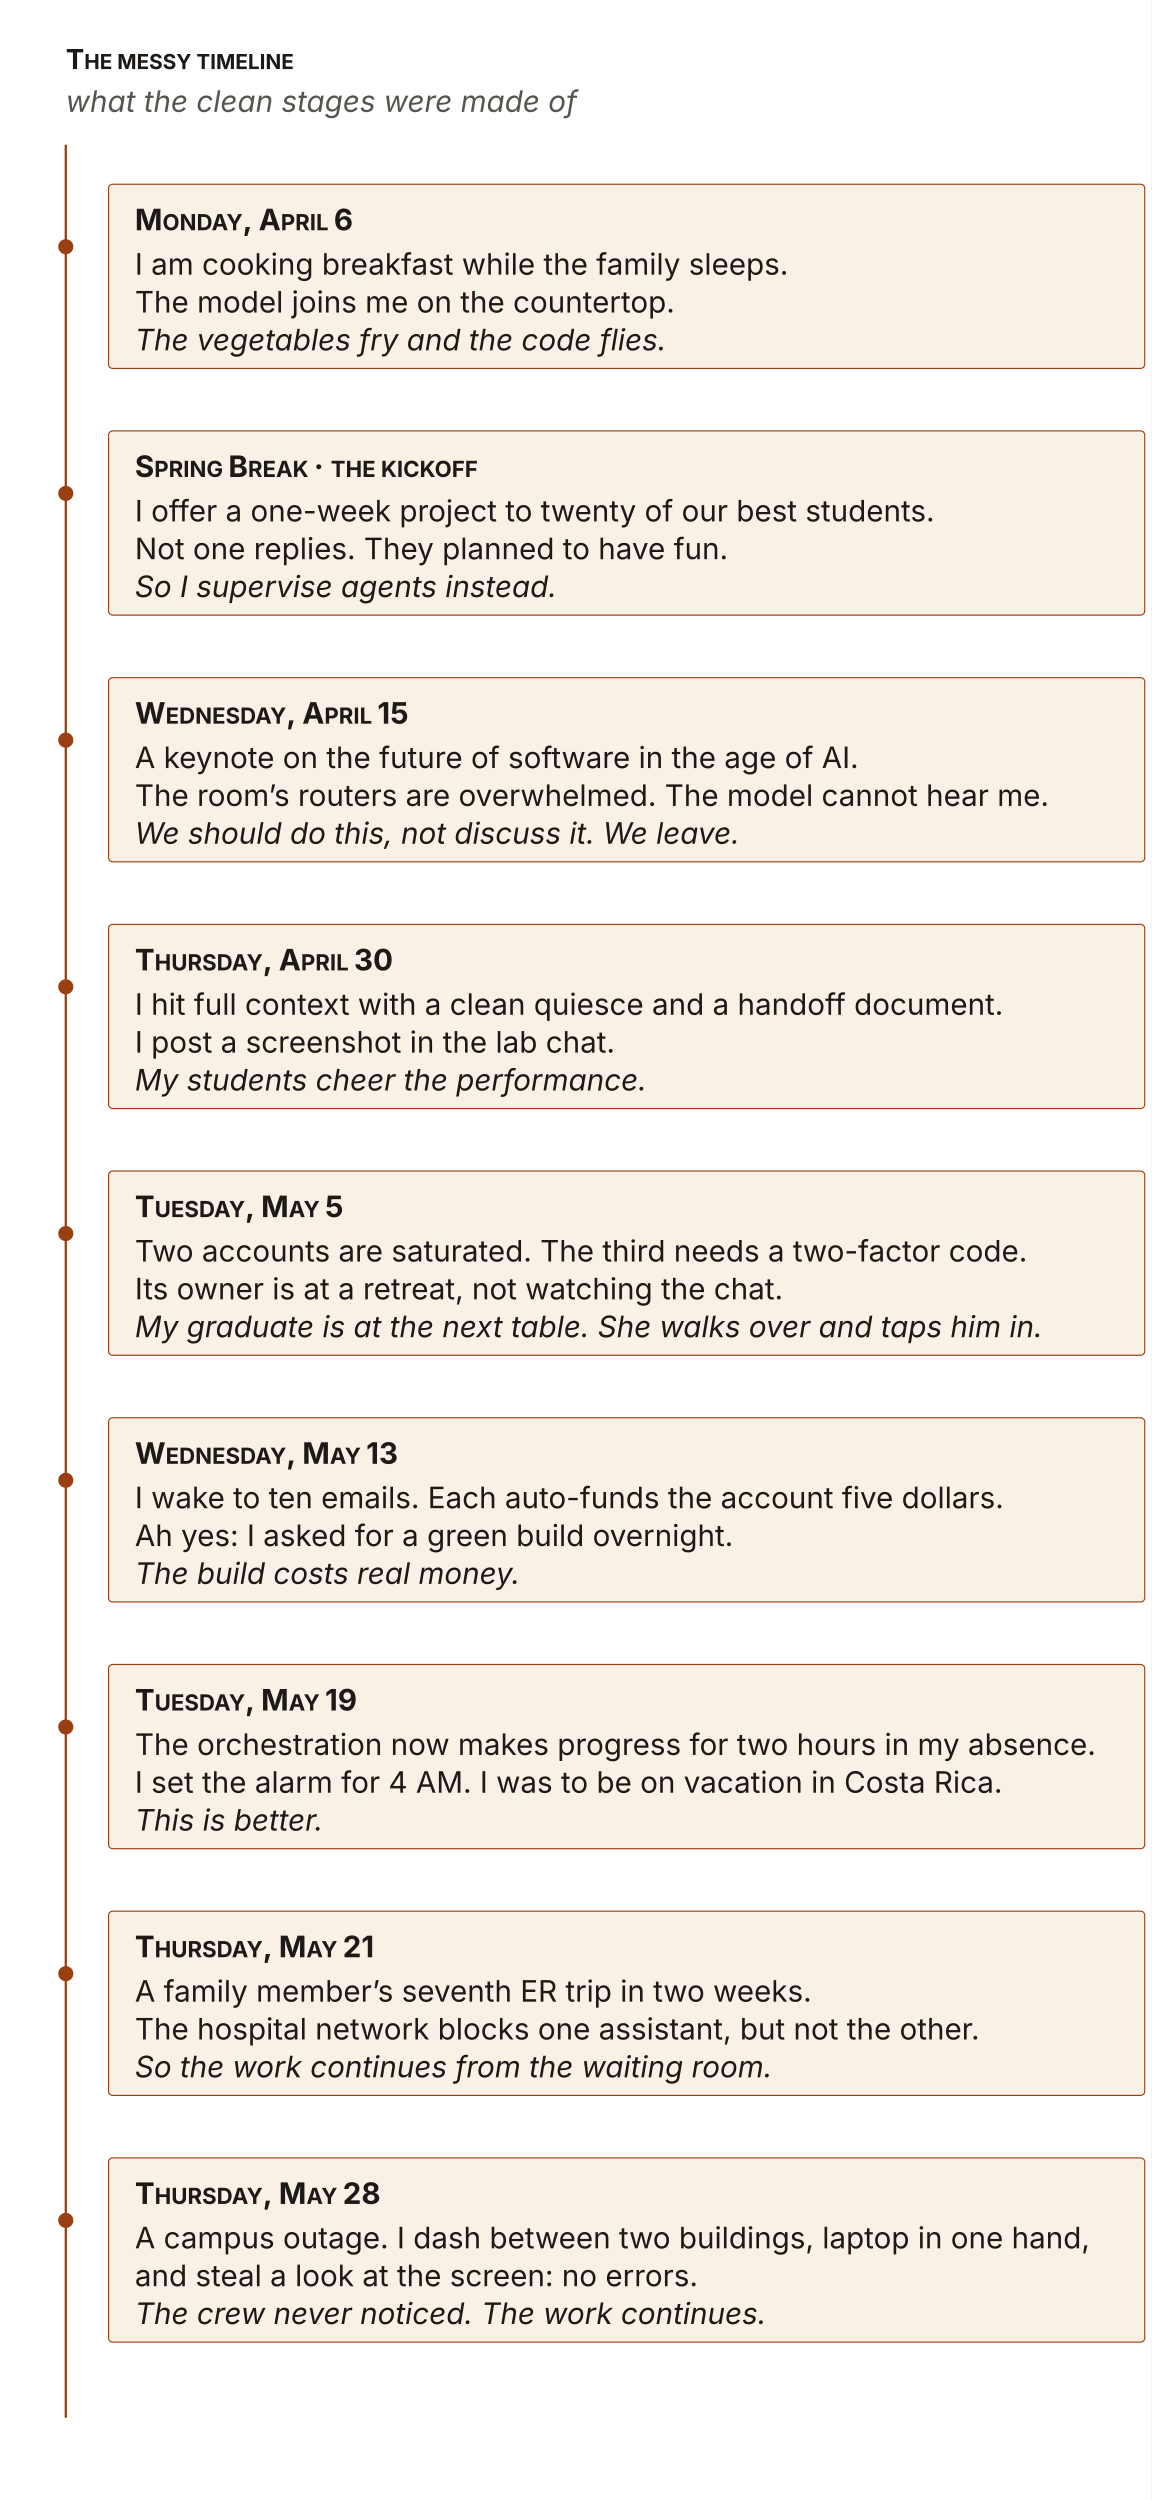
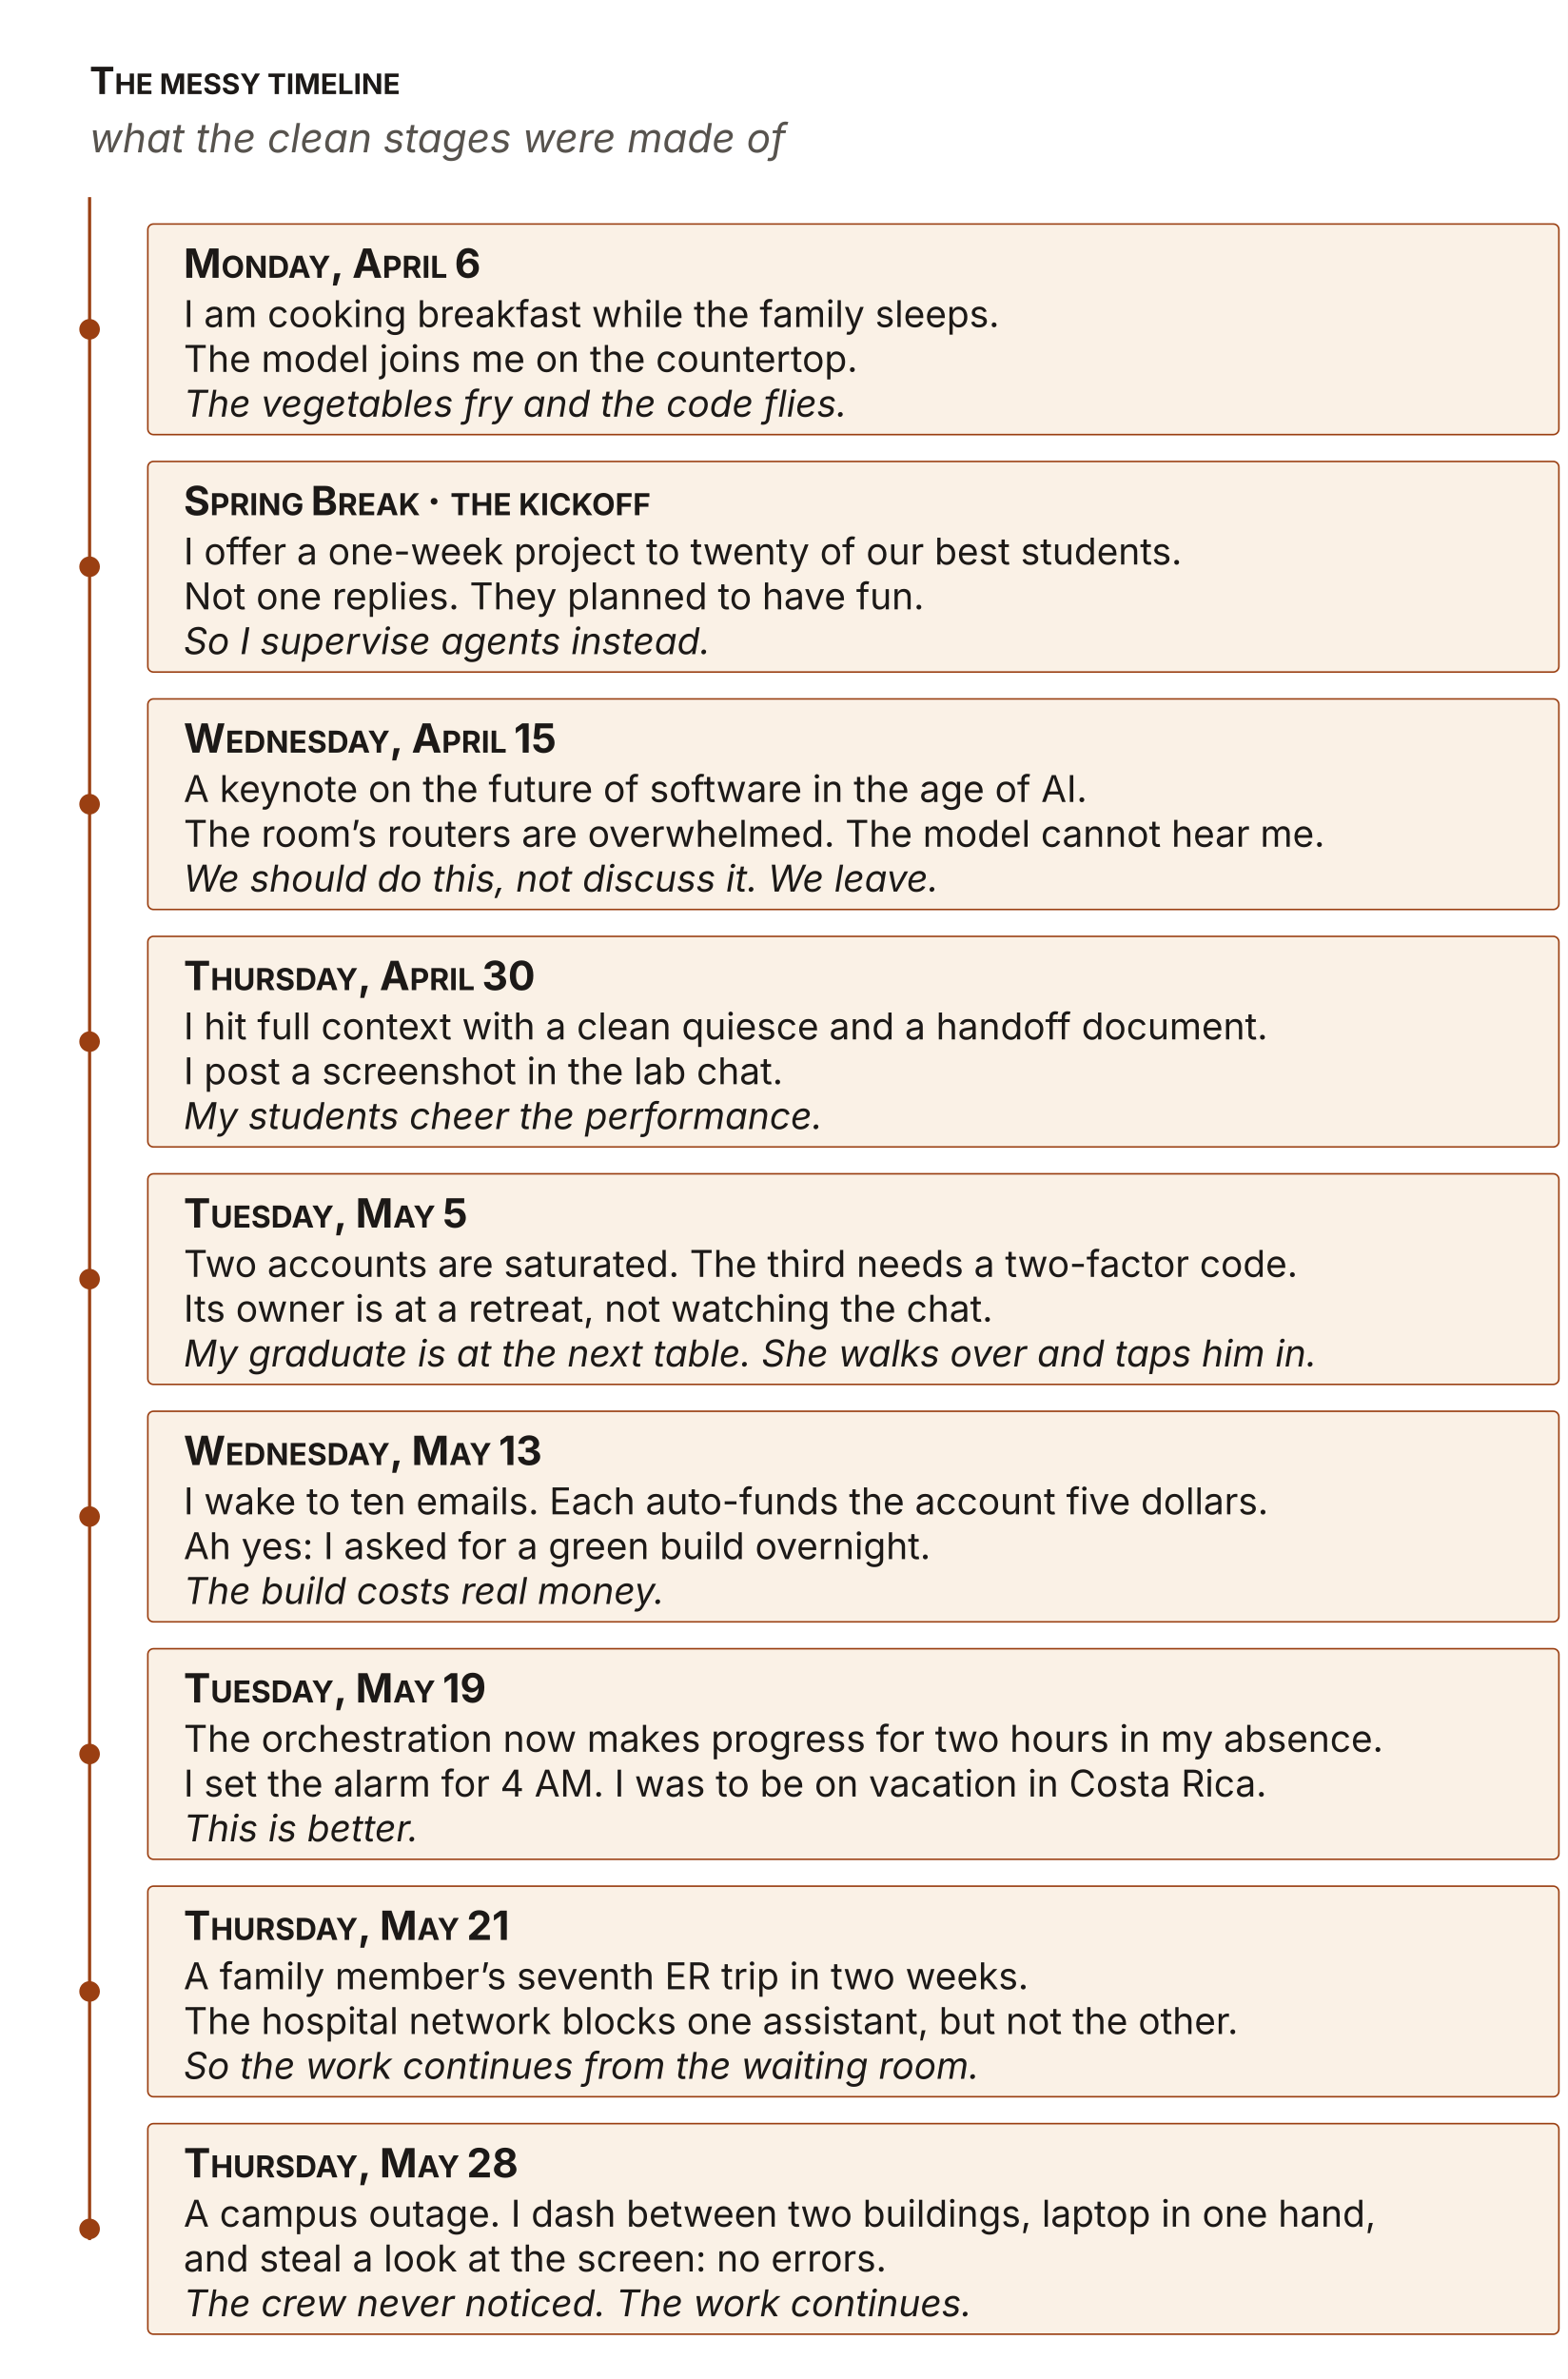
- <svg xmlns="http://www.w3.org/2000/svg" viewBox="0 0 700 1520" width="700" height="1520" role="group" aria-labelledby="ptl-title ptl-desc" font-family="'Source Sans 3', -apple-system, 'Segoe UI', sans-serif">
-   <rect x="0" y="0" width="700" height="1520" fill="#ffffff" />
-   <line x1="40" y1="88" x2="40" y2="1470" stroke="#9a3f12" stroke-width="1.4" />
+ <svg xmlns="http://www.w3.org/2000/svg" viewBox="0 0 700 1062" width="700" height="1062" role="group" aria-labelledby="ptl-title ptl-desc" font-family="'Source Sans 3', -apple-system, 'Segoe UI', sans-serif">
+   <rect x="0" y="0" width="700" height="1062" fill="#ffffff" />
+   <line x1="40" y1="88" x2="40" y2="1000" stroke="#9a3f12" stroke-width="1.4" />
  <text x="40" y="42" font-size="16.8" font-weight="bold" fill="#1c1917" font-variant="small-caps">The messy timeline</text>
  <text x="40" y="68" font-size="18" fill="#57534e" font-style="italic">what the clean stages were made of</text>
-   <circle cx="40" cy="150" r="4.6" fill="#9a3f12" />
+   <circle cx="40" cy="147" r="4.6" fill="#9a3f12" />
  <g>
-     <rect x="66" y="112" width="630" height="112" rx="2.5" fill="#faf1e6" stroke="#9a3f12" stroke-width="0.7" />
-     <text x="82" y="140" font-size="18" font-weight="bold" fill="#1c1917" font-variant="small-caps">Monday, April 6</text>
-     <text x="82" y="167" font-size="18" fill="#1c1917">I am cooking breakfast while the family sleeps.</text>
-     <text x="82" y="190" font-size="18" fill="#1c1917">The model joins me on the countertop.</text>
-     <text x="82" y="213" font-size="18" fill="#1c1917" font-style="italic">The vegetables fry and the code flies.</text>
+     <rect x="66" y="100" width="630" height="94" rx="2.5" fill="#faf1e6" stroke="#9a3f12" stroke-width="0.7" />
+     <text x="82" y="124" font-size="18" font-weight="bold" fill="#1c1917" font-variant="small-caps">Monday, April 6</text>
+     <text x="82" y="146" font-size="16.5" fill="#1c1917">I am cooking breakfast while the family sleeps.</text>
+     <text x="82" y="166" font-size="16.5" fill="#1c1917">The model joins me on the countertop.</text>
+     <text x="82" y="186" font-size="16.5" fill="#1c1917" font-style="italic">The vegetables fry and the code flies.</text>
  </g>
-   <circle cx="40" cy="300" r="4.6" fill="#9a3f12" />
+   <circle cx="40" cy="253" r="4.6" fill="#9a3f12" />
  <g>
-     <rect x="66" y="262" width="630" height="112" rx="2.5" fill="#faf1e6" stroke="#9a3f12" stroke-width="0.7" />
-     <text x="82" y="290" font-size="18" font-weight="bold" fill="#1c1917" font-variant="small-caps">Spring Break · the kickoff</text>
-     <text x="82" y="317" font-size="18" fill="#1c1917">I offer a one-week project to twenty of our best students.</text>
-     <text x="82" y="340" font-size="18" fill="#1c1917">Not one replies. They planned to have fun.</text>
-     <text x="82" y="363" font-size="18" fill="#1c1917" font-style="italic">So I supervise agents instead.</text>
+     <rect x="66" y="206" width="630" height="94" rx="2.5" fill="#faf1e6" stroke="#9a3f12" stroke-width="0.7" />
+     <text x="82" y="230" font-size="18" font-weight="bold" fill="#1c1917" font-variant="small-caps">Spring Break · the kickoff</text>
+     <text x="82" y="252" font-size="16.5" fill="#1c1917">I offer a one-week project to twenty of our best students.</text>
+     <text x="82" y="272" font-size="16.5" fill="#1c1917">Not one replies. They planned to have fun.</text>
+     <text x="82" y="292" font-size="16.5" fill="#1c1917" font-style="italic">So I supervise agents instead.</text>
  </g>
-   <circle cx="40" cy="450" r="4.6" fill="#9a3f12" />
+   <circle cx="40" cy="359" r="4.6" fill="#9a3f12" />
  <g>
-     <rect x="66" y="412" width="630" height="112" rx="2.5" fill="#faf1e6" stroke="#9a3f12" stroke-width="0.7" />
-     <text x="82" y="440" font-size="18" font-weight="bold" fill="#1c1917" font-variant="small-caps">Wednesday, April 15</text>
-     <text x="82" y="467" font-size="18" fill="#1c1917">A keynote on the future of software in the age of AI.</text>
-     <text x="82" y="490" font-size="18" fill="#1c1917">The room’s routers are overwhelmed. The model cannot hear me.</text>
-     <text x="82" y="513" font-size="18" fill="#1c1917" font-style="italic">We should do this, not discuss it. We leave.</text>
+     <rect x="66" y="312" width="630" height="94" rx="2.5" fill="#faf1e6" stroke="#9a3f12" stroke-width="0.7" />
+     <text x="82" y="336" font-size="18" font-weight="bold" fill="#1c1917" font-variant="small-caps">Wednesday, April 15</text>
+     <text x="82" y="358" font-size="16.5" fill="#1c1917">A keynote on the future of software in the age of AI.</text>
+     <text x="82" y="378" font-size="16.5" fill="#1c1917">The room’s routers are overwhelmed. The model cannot hear me.</text>
+     <text x="82" y="398" font-size="16.5" fill="#1c1917" font-style="italic">We should do this, not discuss it. We leave.</text>
  </g>
-   <circle cx="40" cy="600" r="4.6" fill="#9a3f12" />
+   <circle cx="40" cy="465" r="4.6" fill="#9a3f12" />
  <g>
-     <rect x="66" y="562" width="630" height="112" rx="2.5" fill="#faf1e6" stroke="#9a3f12" stroke-width="0.7" />
-     <text x="82" y="590" font-size="18" font-weight="bold" fill="#1c1917" font-variant="small-caps">Thursday, April 30</text>
-     <text x="82" y="617" font-size="18" fill="#1c1917">I hit full context with a clean quiesce and a handoff document.</text>
-     <text x="82" y="640" font-size="18" fill="#1c1917">I post a screenshot in the lab chat.</text>
-     <text x="82" y="663" font-size="18" fill="#1c1917" font-style="italic">My students cheer the performance.</text>
+     <rect x="66" y="418" width="630" height="94" rx="2.5" fill="#faf1e6" stroke="#9a3f12" stroke-width="0.7" />
+     <text x="82" y="442" font-size="18" font-weight="bold" fill="#1c1917" font-variant="small-caps">Thursday, April 30</text>
+     <text x="82" y="464" font-size="16.5" fill="#1c1917">I hit full context with a clean quiesce and a handoff document.</text>
+     <text x="82" y="484" font-size="16.5" fill="#1c1917">I post a screenshot in the lab chat.</text>
+     <text x="82" y="504" font-size="16.5" fill="#1c1917" font-style="italic">My students cheer the performance.</text>
  </g>
-   <circle cx="40" cy="750" r="4.6" fill="#9a3f12" />
+   <circle cx="40" cy="571" r="4.6" fill="#9a3f12" />
  <g>
-     <rect x="66" y="712" width="630" height="112" rx="2.5" fill="#faf1e6" stroke="#9a3f12" stroke-width="0.7" />
-     <text x="82" y="740" font-size="18" font-weight="bold" fill="#1c1917" font-variant="small-caps">Tuesday, May 5</text>
-     <text x="82" y="767" font-size="18" fill="#1c1917">Two accounts are saturated. The third needs a two-factor code.</text>
-     <text x="82" y="790" font-size="18" fill="#1c1917">Its owner is at a retreat, not watching the chat.</text>
-     <text x="82" y="813" font-size="18" fill="#1c1917" font-style="italic">My graduate is at the next table. She walks over and taps him in.</text>
+     <rect x="66" y="524" width="630" height="94" rx="2.5" fill="#faf1e6" stroke="#9a3f12" stroke-width="0.7" />
+     <text x="82" y="548" font-size="18" font-weight="bold" fill="#1c1917" font-variant="small-caps">Tuesday, May 5</text>
+     <text x="82" y="570" font-size="16.5" fill="#1c1917">Two accounts are saturated. The third needs a two-factor code.</text>
+     <text x="82" y="590" font-size="16.5" fill="#1c1917">Its owner is at a retreat, not watching the chat.</text>
+     <text x="82" y="610" font-size="16.5" fill="#1c1917" font-style="italic">My graduate is at the next table. She walks over and taps him in.</text>
  </g>
-   <circle cx="40" cy="900" r="4.6" fill="#9a3f12" />
+   <circle cx="40" cy="677" r="4.6" fill="#9a3f12" />
  <g>
-     <rect x="66" y="862" width="630" height="112" rx="2.5" fill="#faf1e6" stroke="#9a3f12" stroke-width="0.7" />
-     <text x="82" y="890" font-size="18" font-weight="bold" fill="#1c1917" font-variant="small-caps">Wednesday, May 13</text>
-     <text x="82" y="917" font-size="18" fill="#1c1917">I wake to ten emails. Each auto-funds the account five dollars.</text>
-     <text x="82" y="940" font-size="18" fill="#1c1917">Ah yes: I asked for a green build overnight.</text>
-     <text x="82" y="963" font-size="18" fill="#1c1917" font-style="italic">The build costs real money.</text>
+     <rect x="66" y="630" width="630" height="94" rx="2.5" fill="#faf1e6" stroke="#9a3f12" stroke-width="0.7" />
+     <text x="82" y="654" font-size="18" font-weight="bold" fill="#1c1917" font-variant="small-caps">Wednesday, May 13</text>
+     <text x="82" y="676" font-size="16.5" fill="#1c1917">I wake to ten emails. Each auto-funds the account five dollars.</text>
+     <text x="82" y="696" font-size="16.5" fill="#1c1917">Ah yes: I asked for a green build overnight.</text>
+     <text x="82" y="716" font-size="16.5" fill="#1c1917" font-style="italic">The build costs real money.</text>
  </g>
-   <circle cx="40" cy="1050" r="4.6" fill="#9a3f12" />
+   <circle cx="40" cy="783" r="4.6" fill="#9a3f12" />
  <g>
-     <rect x="66" y="1012" width="630" height="112" rx="2.5" fill="#faf1e6" stroke="#9a3f12" stroke-width="0.7" />
-     <text x="82" y="1040" font-size="18" font-weight="bold" fill="#1c1917" font-variant="small-caps">Tuesday, May 19</text>
-     <text x="82" y="1067" font-size="18" fill="#1c1917">The orchestration now makes progress for two hours in my absence.</text>
-     <text x="82" y="1090" font-size="18" fill="#1c1917">I set the alarm for 4 AM. I was to be on vacation in Costa Rica.</text>
-     <text x="82" y="1113" font-size="18" fill="#1c1917" font-style="italic">This is better.</text>
+     <rect x="66" y="736" width="630" height="94" rx="2.5" fill="#faf1e6" stroke="#9a3f12" stroke-width="0.7" />
+     <text x="82" y="760" font-size="18" font-weight="bold" fill="#1c1917" font-variant="small-caps">Tuesday, May 19</text>
+     <text x="82" y="782" font-size="16.5" fill="#1c1917">The orchestration now makes progress for two hours in my absence.</text>
+     <text x="82" y="802" font-size="16.5" fill="#1c1917">I set the alarm for 4 AM. I was to be on vacation in Costa Rica.</text>
+     <text x="82" y="822" font-size="16.5" fill="#1c1917" font-style="italic">This is better.</text>
  </g>
-   <circle cx="40" cy="1200" r="4.6" fill="#9a3f12" />
+   <circle cx="40" cy="889" r="4.6" fill="#9a3f12" />
  <g>
-     <rect x="66" y="1162" width="630" height="112" rx="2.5" fill="#faf1e6" stroke="#9a3f12" stroke-width="0.7" />
-     <text x="82" y="1190" font-size="18" font-weight="bold" fill="#1c1917" font-variant="small-caps">Thursday, May 21</text>
-     <text x="82" y="1217" font-size="18" fill="#1c1917">A family member’s seventh ER trip in two weeks.</text>
-     <text x="82" y="1240" font-size="18" fill="#1c1917">The hospital network blocks one assistant, but not the other.</text>
-     <text x="82" y="1263" font-size="18" fill="#1c1917" font-style="italic">So the work continues from the waiting room.</text>
+     <rect x="66" y="842" width="630" height="94" rx="2.5" fill="#faf1e6" stroke="#9a3f12" stroke-width="0.7" />
+     <text x="82" y="866" font-size="18" font-weight="bold" fill="#1c1917" font-variant="small-caps">Thursday, May 21</text>
+     <text x="82" y="888" font-size="16.5" fill="#1c1917">A family member’s seventh ER trip in two weeks.</text>
+     <text x="82" y="908" font-size="16.5" fill="#1c1917">The hospital network blocks one assistant, but not the other.</text>
+     <text x="82" y="928" font-size="16.5" fill="#1c1917" font-style="italic">So the work continues from the waiting room.</text>
  </g>
-   <circle cx="40" cy="1350" r="4.6" fill="#9a3f12" />
+   <circle cx="40" cy="995" r="4.6" fill="#9a3f12" />
  <g>
-     <rect x="66" y="1312" width="630" height="112" rx="2.5" fill="#faf1e6" stroke="#9a3f12" stroke-width="0.7" />
-     <text x="82" y="1340" font-size="18" font-weight="bold" fill="#1c1917" font-variant="small-caps">Thursday, May 28</text>
-     <text x="82" y="1367" font-size="18" fill="#1c1917">A campus outage. I dash between two buildings, laptop in one hand,</text>
-     <text x="82" y="1390" font-size="18" fill="#1c1917">and steal a look at the screen: no errors.</text>
-     <text x="82" y="1413" font-size="18" fill="#1c1917" font-style="italic">The crew never noticed. The work continues.</text>
+     <rect x="66" y="948" width="630" height="94" rx="2.5" fill="#faf1e6" stroke="#9a3f12" stroke-width="0.7" />
+     <text x="82" y="972" font-size="18" font-weight="bold" fill="#1c1917" font-variant="small-caps">Thursday, May 28</text>
+     <text x="82" y="994" font-size="16.5" fill="#1c1917">A campus outage. I dash between two buildings, laptop in one hand,</text>
+     <text x="82" y="1014" font-size="16.5" fill="#1c1917">and steal a look at the screen: no errors.</text>
+     <text x="82" y="1034" font-size="16.5" fill="#1c1917" font-style="italic">The crew never noticed. The work continues.</text>
  </g>
</svg>
